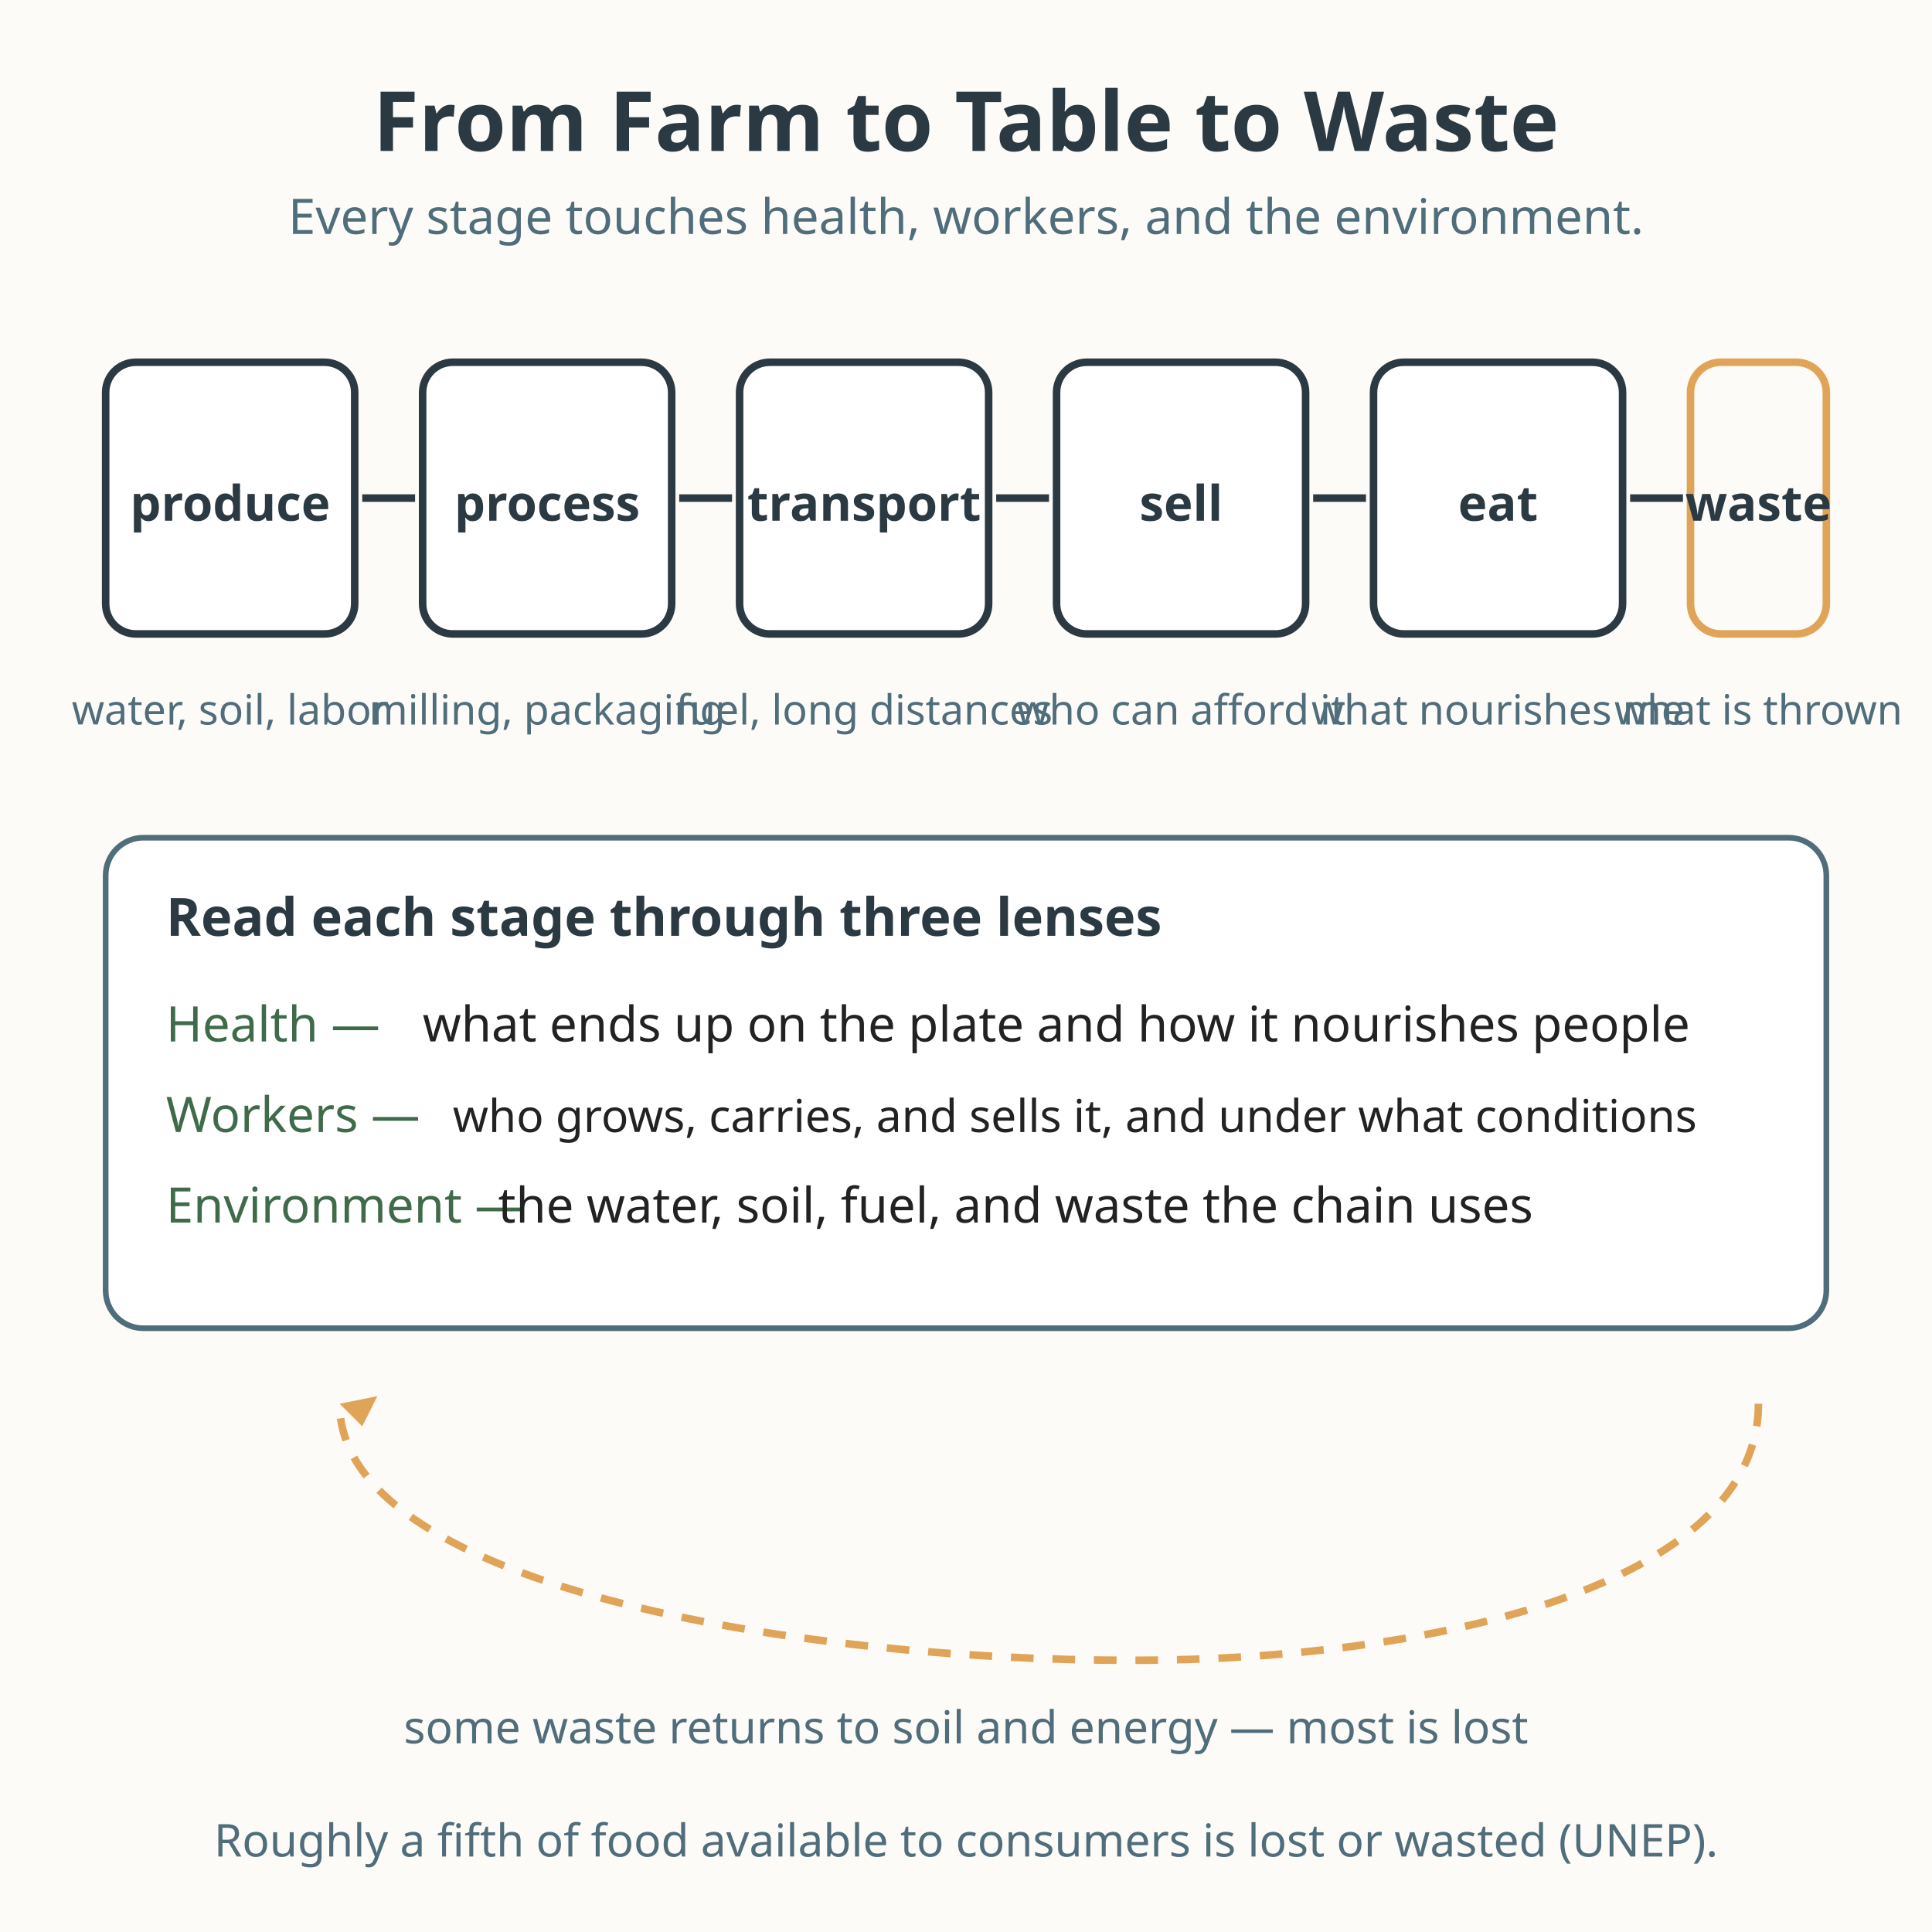
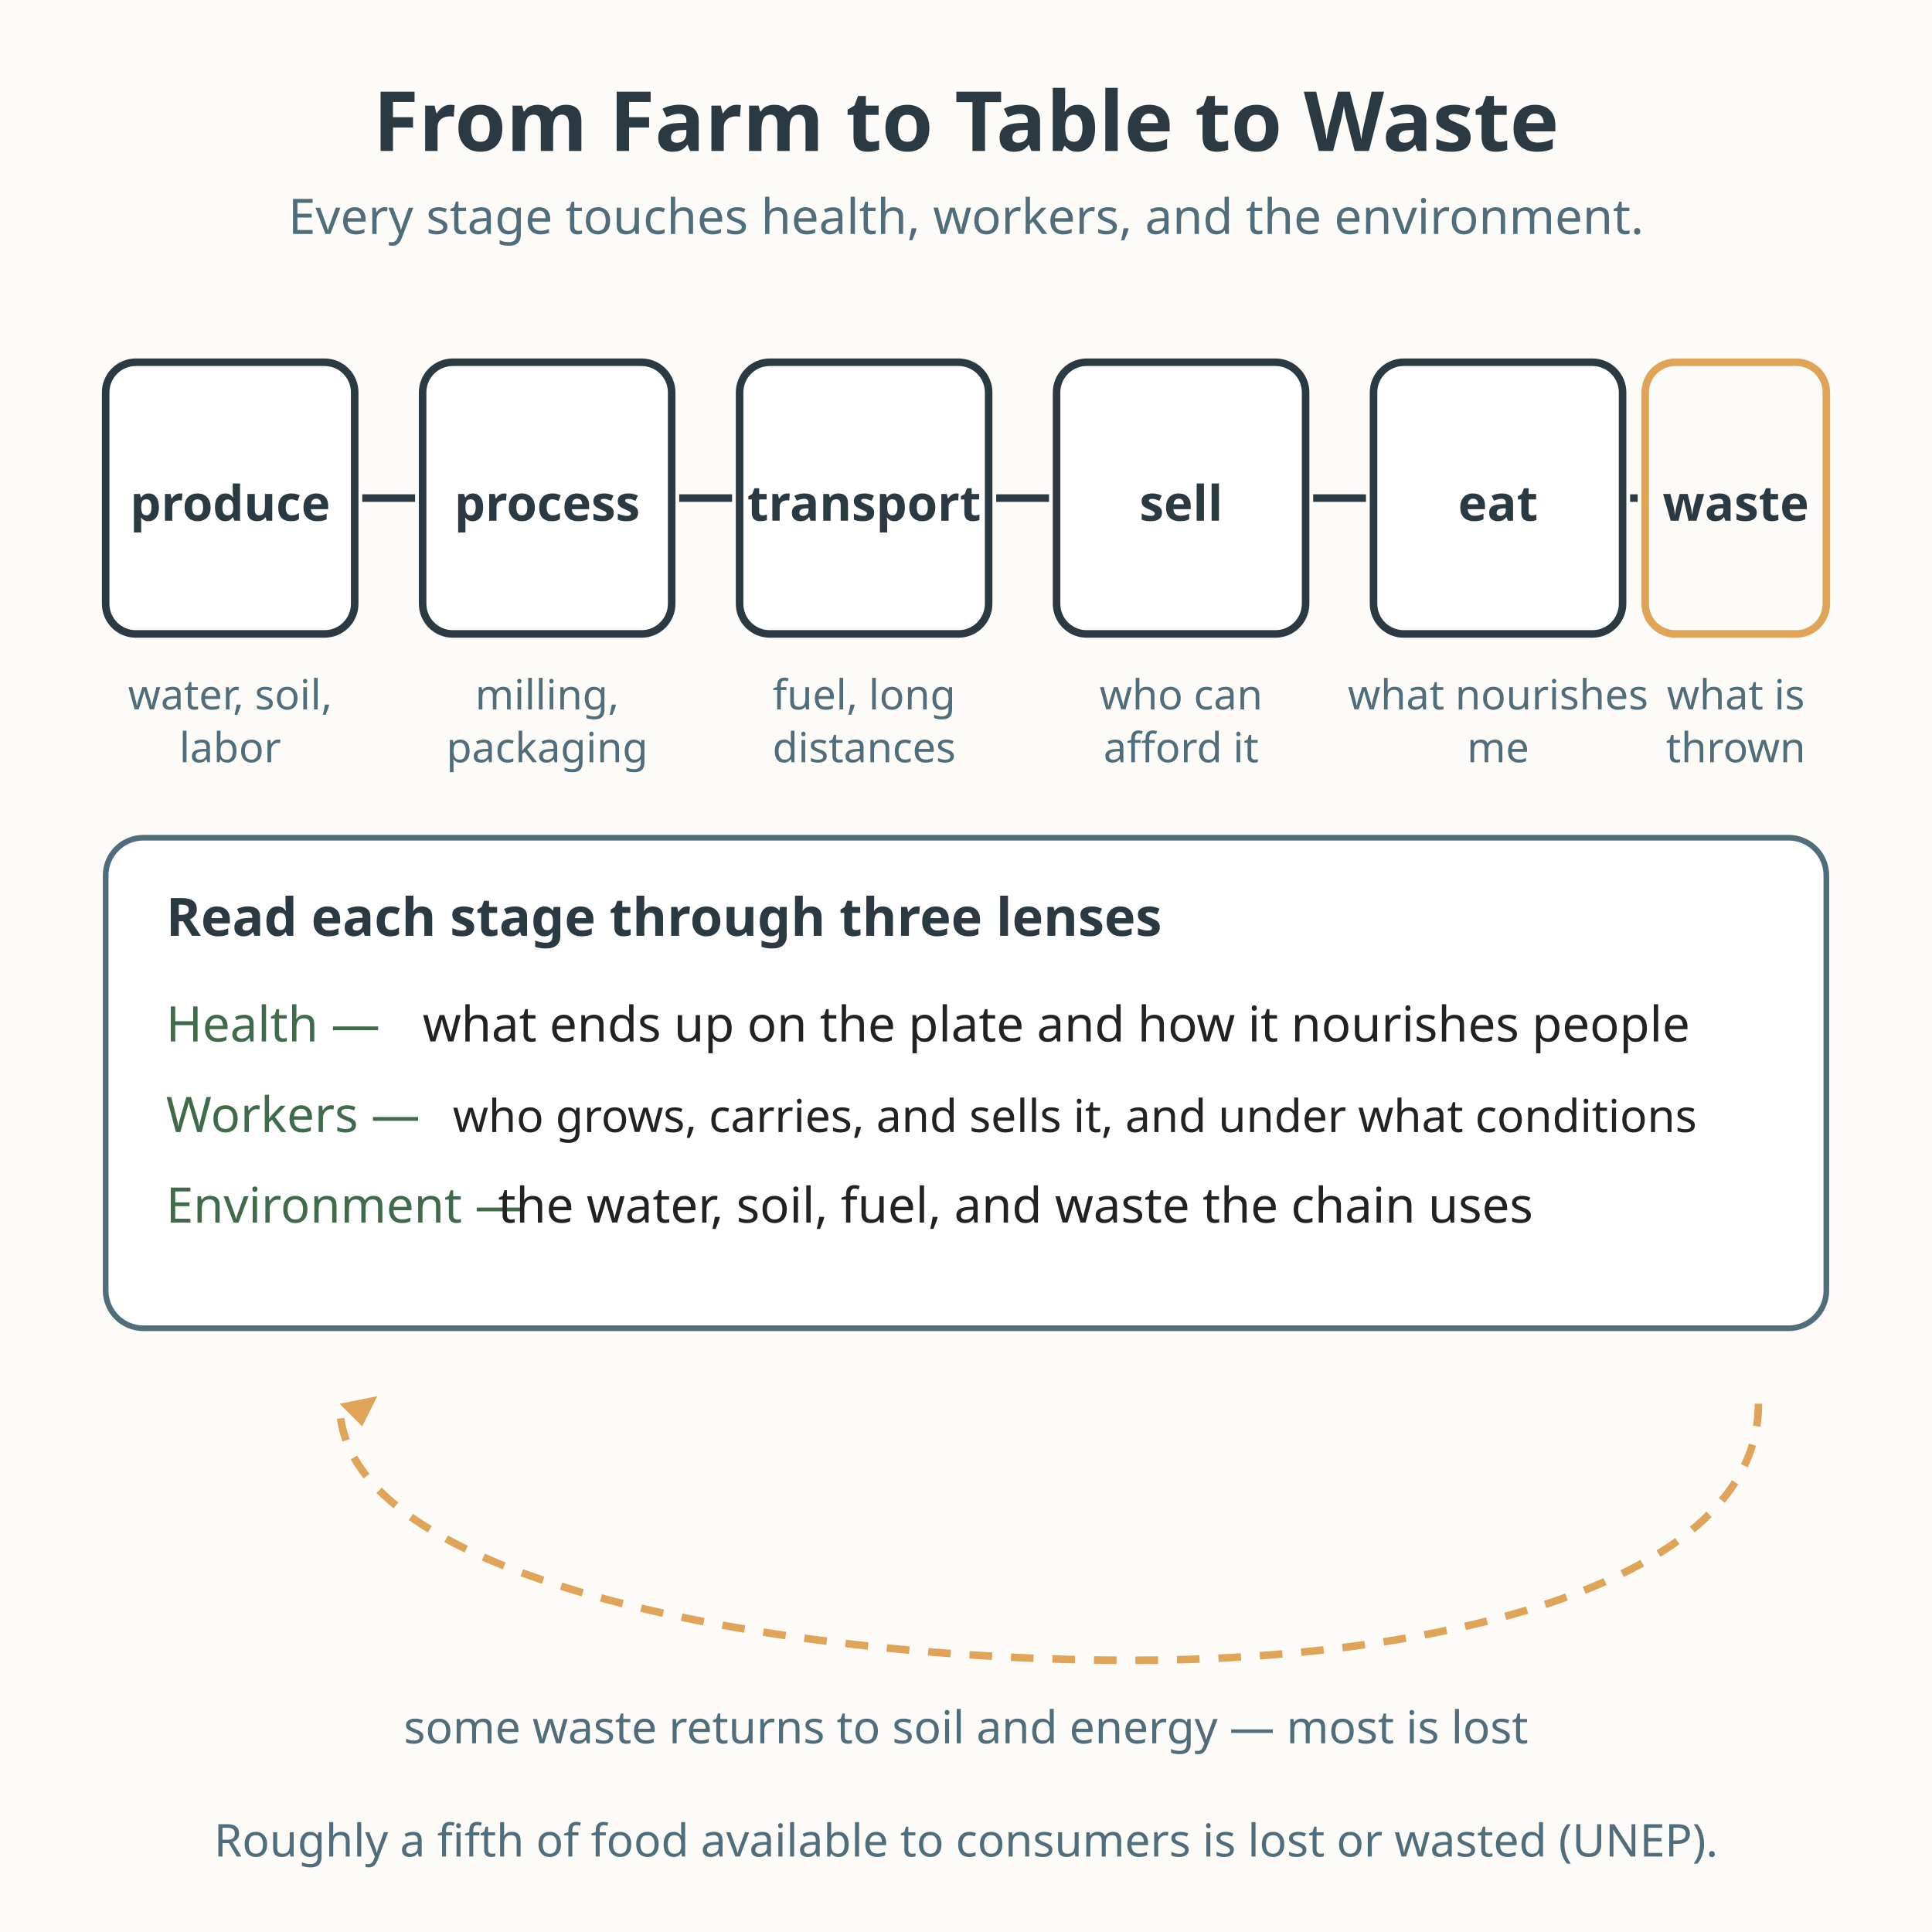
<svg xmlns="http://www.w3.org/2000/svg" viewBox="0 0 512 512" role="img" aria-labelledby="title-L-09-004-07-food-system-flow desc-L-09-004-07-food-system-flow">
  <rect width="512" height="512" fill="#fdfbf7" />
  <text x="256" y="40" text-anchor="middle" font-family="sans-serif" font-size="22" font-weight="bold" fill="#2b3a42">From Farm to Table to Waste</text>
  <text x="256" y="62" text-anchor="middle" font-family="sans-serif" font-size="13" fill="#4f6d7a">Every stage touches health, workers, and the environment.</text>
  <rect x="28" y="96" width="66" height="72" rx="8" fill="#ffffff" stroke="#2b3a42" stroke-width="2" />
  <text x="61" y="138" text-anchor="middle" font-family="sans-serif" font-size="13" font-weight="bold" fill="#2b3a42">produce</text>
  <rect x="112" y="96" width="66" height="72" rx="8" fill="#ffffff" stroke="#2b3a42" stroke-width="2" />
  <text x="145" y="138" text-anchor="middle" font-family="sans-serif" font-size="13" font-weight="bold" fill="#2b3a42">process</text>
  <rect x="196" y="96" width="66" height="72" rx="8" fill="#ffffff" stroke="#2b3a42" stroke-width="2" />
  <text x="229" y="138" text-anchor="middle" font-family="sans-serif" font-size="13" font-weight="bold" fill="#2b3a42">transport</text>
  <rect x="280" y="96" width="66" height="72" rx="8" fill="#ffffff" stroke="#2b3a42" stroke-width="2" />
  <text x="313" y="138" text-anchor="middle" font-family="sans-serif" font-size="13" font-weight="bold" fill="#2b3a42">sell</text>
  <rect x="364" y="96" width="66" height="72" rx="8" fill="#ffffff" stroke="#2b3a42" stroke-width="2" />
  <text x="397" y="138" text-anchor="middle" font-family="sans-serif" font-size="13" font-weight="bold" fill="#2b3a42">eat</text>
-   <rect x="448" y="96" width="36" height="72" rx="8" fill="#fdfbf7" stroke="#e0a458" stroke-width="2" />
-   <text x="466" y="138" text-anchor="middle" font-family="sans-serif" font-size="13" font-weight="bold" fill="#2b3a42">waste</text>
+   <rect x="436" y="96" width="48" height="72" rx="8" fill="#fdfbf7" stroke="#e0a458" stroke-width="2" />
+   <text x="460" y="138" text-anchor="middle" font-family="sans-serif" font-size="13" font-weight="bold" fill="#2b3a42">waste</text>
  <path d="M96 132 L110 132" stroke="#2b3a42" stroke-width="2" />
  <path d="M180 132 L194 132" stroke="#2b3a42" stroke-width="2" />
  <path d="M264 132 L278 132" stroke="#2b3a42" stroke-width="2" />
  <path d="M348 132 L362 132" stroke="#2b3a42" stroke-width="2" />
-   <path d="M432 132 L446 132" stroke="#2b3a42" stroke-width="2" />
-   <text x="61" y="192" text-anchor="middle" font-family="sans-serif" font-size="11" fill="#4f6d7a">water, soil, labor</text>
-   <text x="145" y="192" text-anchor="middle" font-family="sans-serif" font-size="11" fill="#4f6d7a">milling, packaging</text>
-   <text x="229" y="192" text-anchor="middle" font-family="sans-serif" font-size="11" fill="#4f6d7a">fuel, long distances</text>
-   <text x="313" y="192" text-anchor="middle" font-family="sans-serif" font-size="11" fill="#4f6d7a">who can afford it</text>
-   <text x="397" y="192" text-anchor="middle" font-family="sans-serif" font-size="11" fill="#4f6d7a">what nourishes me</text>
-   <text x="466" y="192" text-anchor="middle" font-family="sans-serif" font-size="11" fill="#4f6d7a">what is thrown</text>
+   <path d="M432 132 L434 132" stroke="#2b3a42" stroke-width="2" />
+   <text x="61" y="188" text-anchor="middle" font-family="sans-serif" font-size="11" fill="#4f6d7a">water, soil,</text>
+   <text x="61" y="202" text-anchor="middle" font-family="sans-serif" font-size="11" fill="#4f6d7a">labor</text>
+   <text x="145" y="188" text-anchor="middle" font-family="sans-serif" font-size="11" fill="#4f6d7a">milling,</text>
+   <text x="145" y="202" text-anchor="middle" font-family="sans-serif" font-size="11" fill="#4f6d7a">packaging</text>
+   <text x="229" y="188" text-anchor="middle" font-family="sans-serif" font-size="11" fill="#4f6d7a">fuel, long</text>
+   <text x="229" y="202" text-anchor="middle" font-family="sans-serif" font-size="11" fill="#4f6d7a">distances</text>
+   <text x="313" y="188" text-anchor="middle" font-family="sans-serif" font-size="11" fill="#4f6d7a">who can</text>
+   <text x="313" y="202" text-anchor="middle" font-family="sans-serif" font-size="11" fill="#4f6d7a">afford it</text>
+   <text x="397" y="188" text-anchor="middle" font-family="sans-serif" font-size="11" fill="#4f6d7a">what nourishes</text>
+   <text x="397" y="202" text-anchor="middle" font-family="sans-serif" font-size="11" fill="#4f6d7a">me</text>
+   <text x="460" y="188" text-anchor="middle" font-family="sans-serif" font-size="11" fill="#4f6d7a">what is</text>
+   <text x="460" y="202" text-anchor="middle" font-family="sans-serif" font-size="11" fill="#4f6d7a">thrown</text>
  <rect x="28" y="222" width="456" height="130" rx="10" fill="#ffffff" stroke="#4f6d7a" stroke-width="1.5" />
  <text x="44" y="248" font-family="sans-serif" font-size="14" font-weight="bold" fill="#2b3a42">Read each stage through three lenses</text>
  <text x="44" y="276" font-family="sans-serif" font-size="13" fill="#3f6b4a">Health —</text>
  <text x="112" y="276" font-family="sans-serif" font-size="13" fill="#222222">what ends up on the plate and how it nourishes people</text>
  <text x="44" y="300" font-family="sans-serif" font-size="13" fill="#3f6b4a">Workers —</text>
  <text x="120" y="300" font-family="sans-serif" font-size="12" fill="#222222">who grows, carries, and sells it, and under what conditions</text>
  <text x="44" y="324" font-family="sans-serif" font-size="13" fill="#3f6b4a">Environment —</text>
  <text x="132" y="324" font-family="sans-serif" font-size="13" fill="#222222">the water, soil, fuel, and waste the chain uses</text>
  <path d="M466 372 C 466 420 380 440 300 440 C 210 440 90 420 90 372" fill="none" stroke="#e0a458" stroke-width="2" stroke-dasharray="6 5" />
  <polygon points="96,378 90,372 100,370" fill="#e0a458" />
  <text x="256" y="462" text-anchor="middle" font-family="sans-serif" font-size="12" fill="#4f6d7a">some waste returns to soil and energy — most is lost</text>
  <text x="256" y="492" text-anchor="middle" font-family="sans-serif" font-size="12" fill="#4f6d7a">Roughly a fifth of food available to consumers is lost or wasted (UNEP).</text>
</svg>
